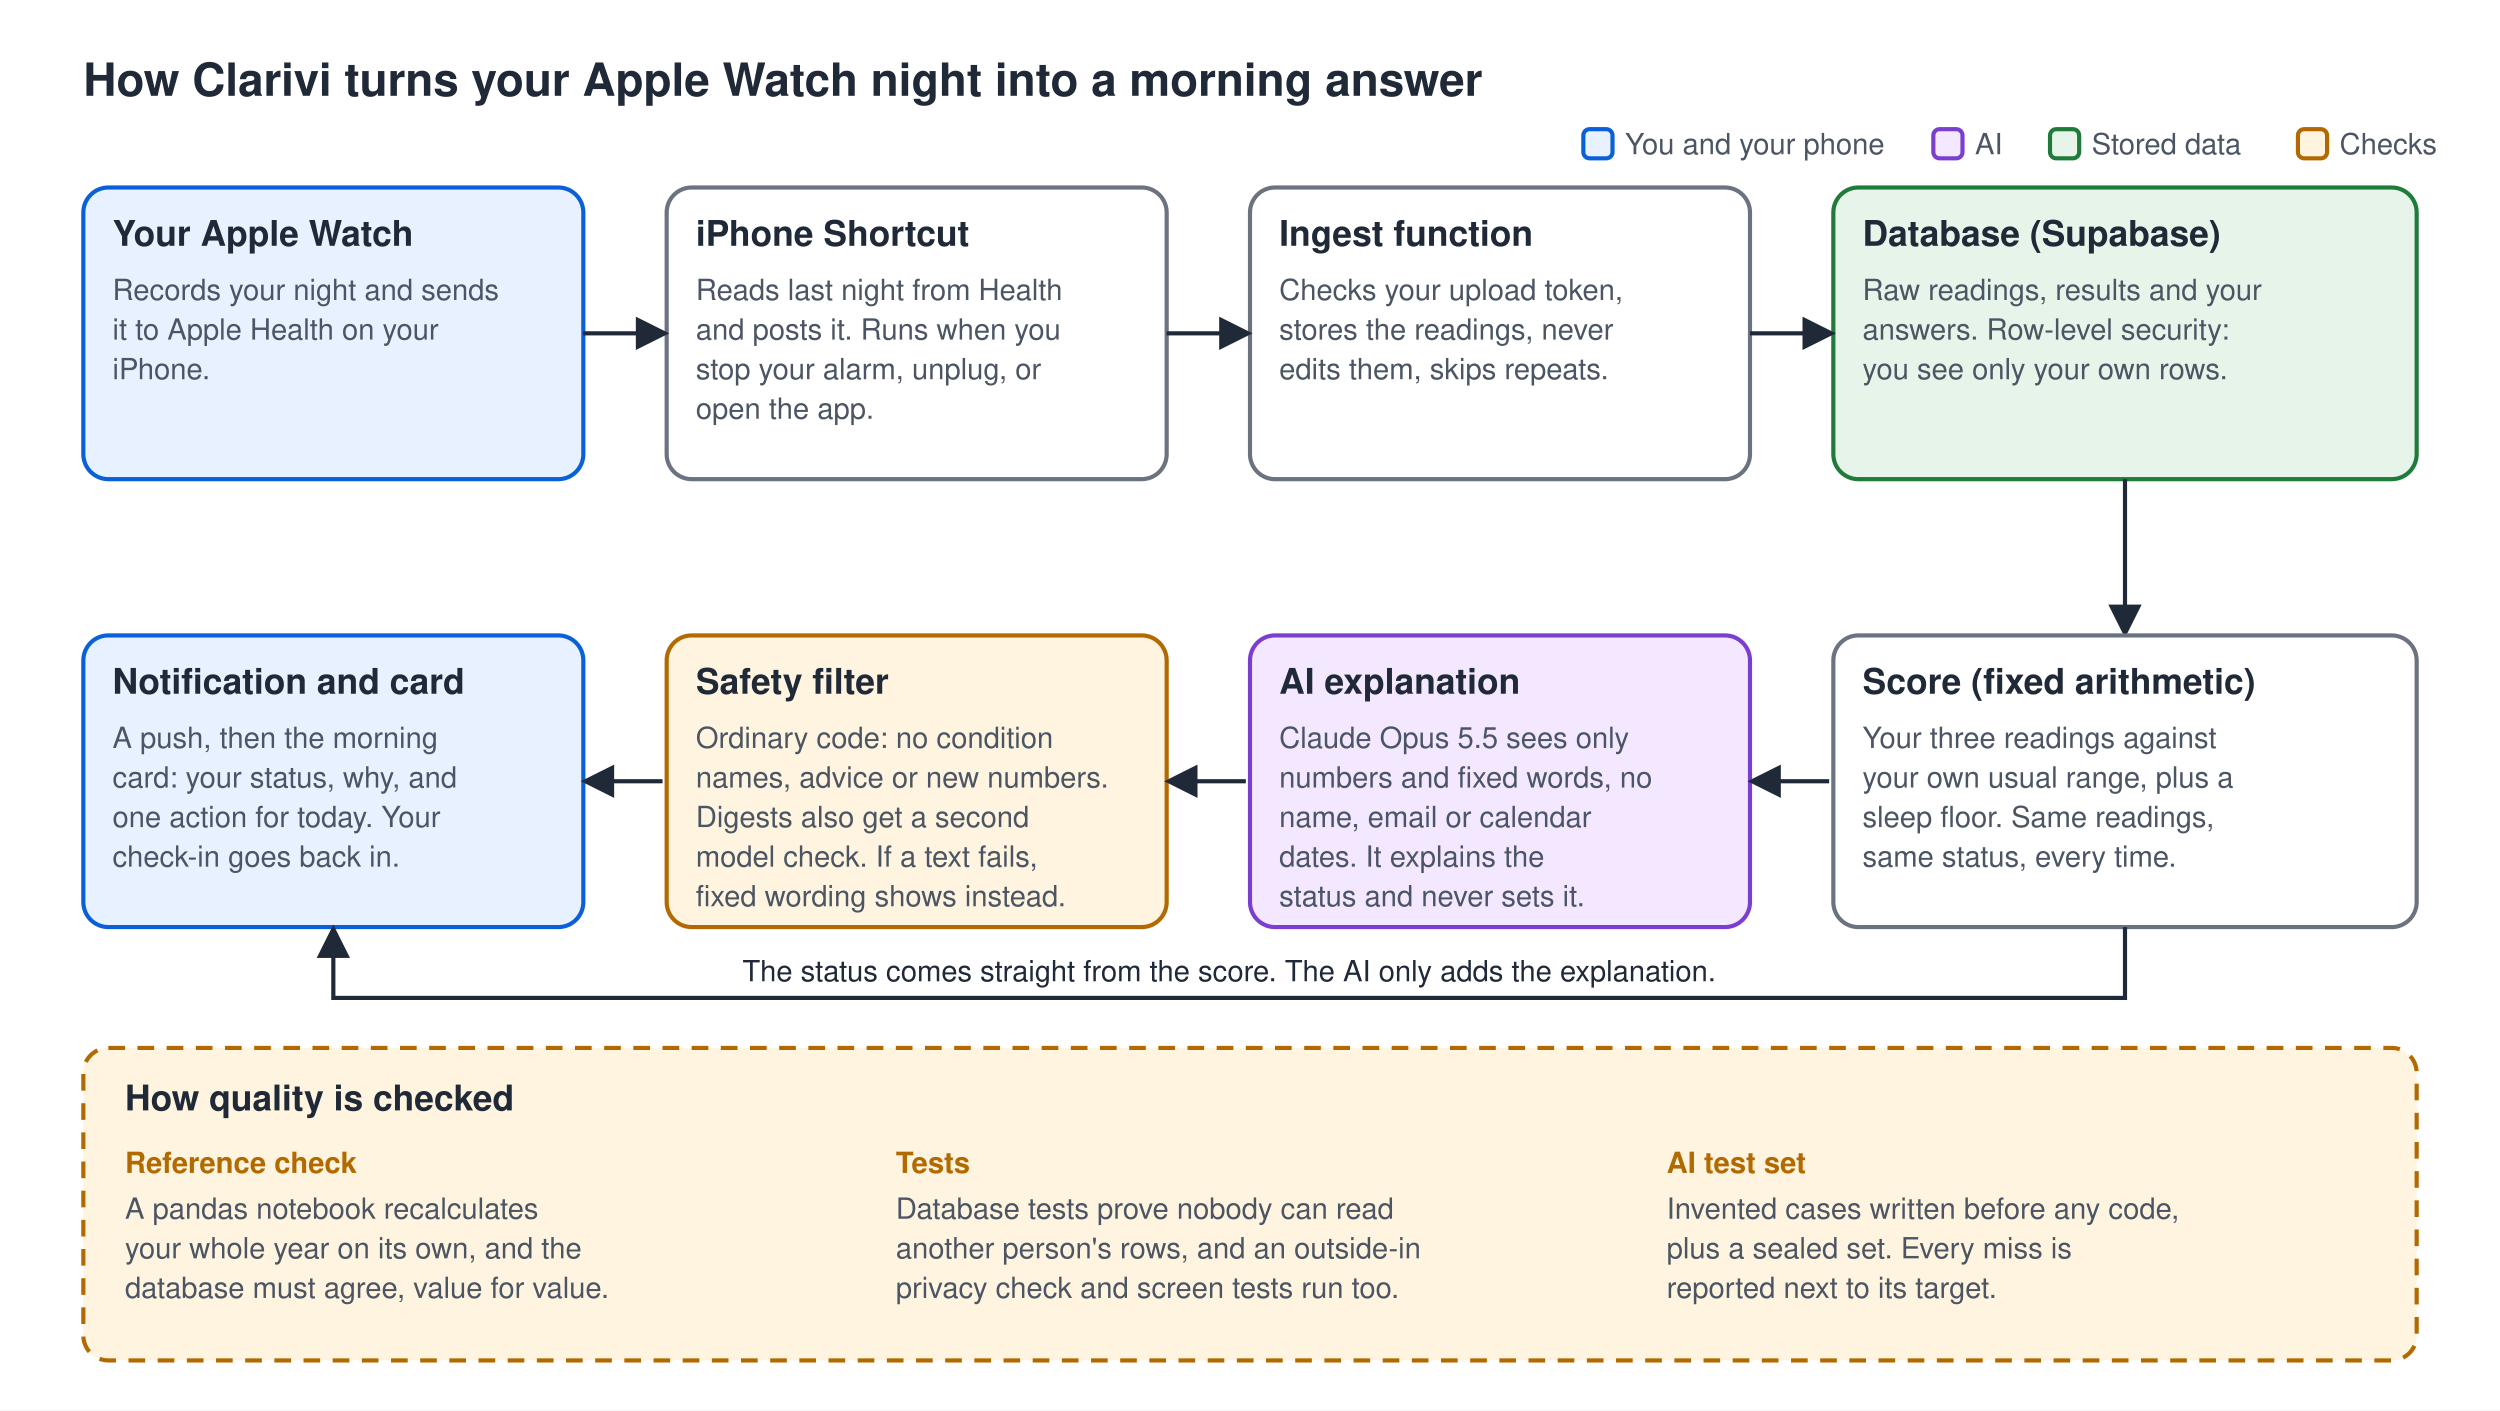
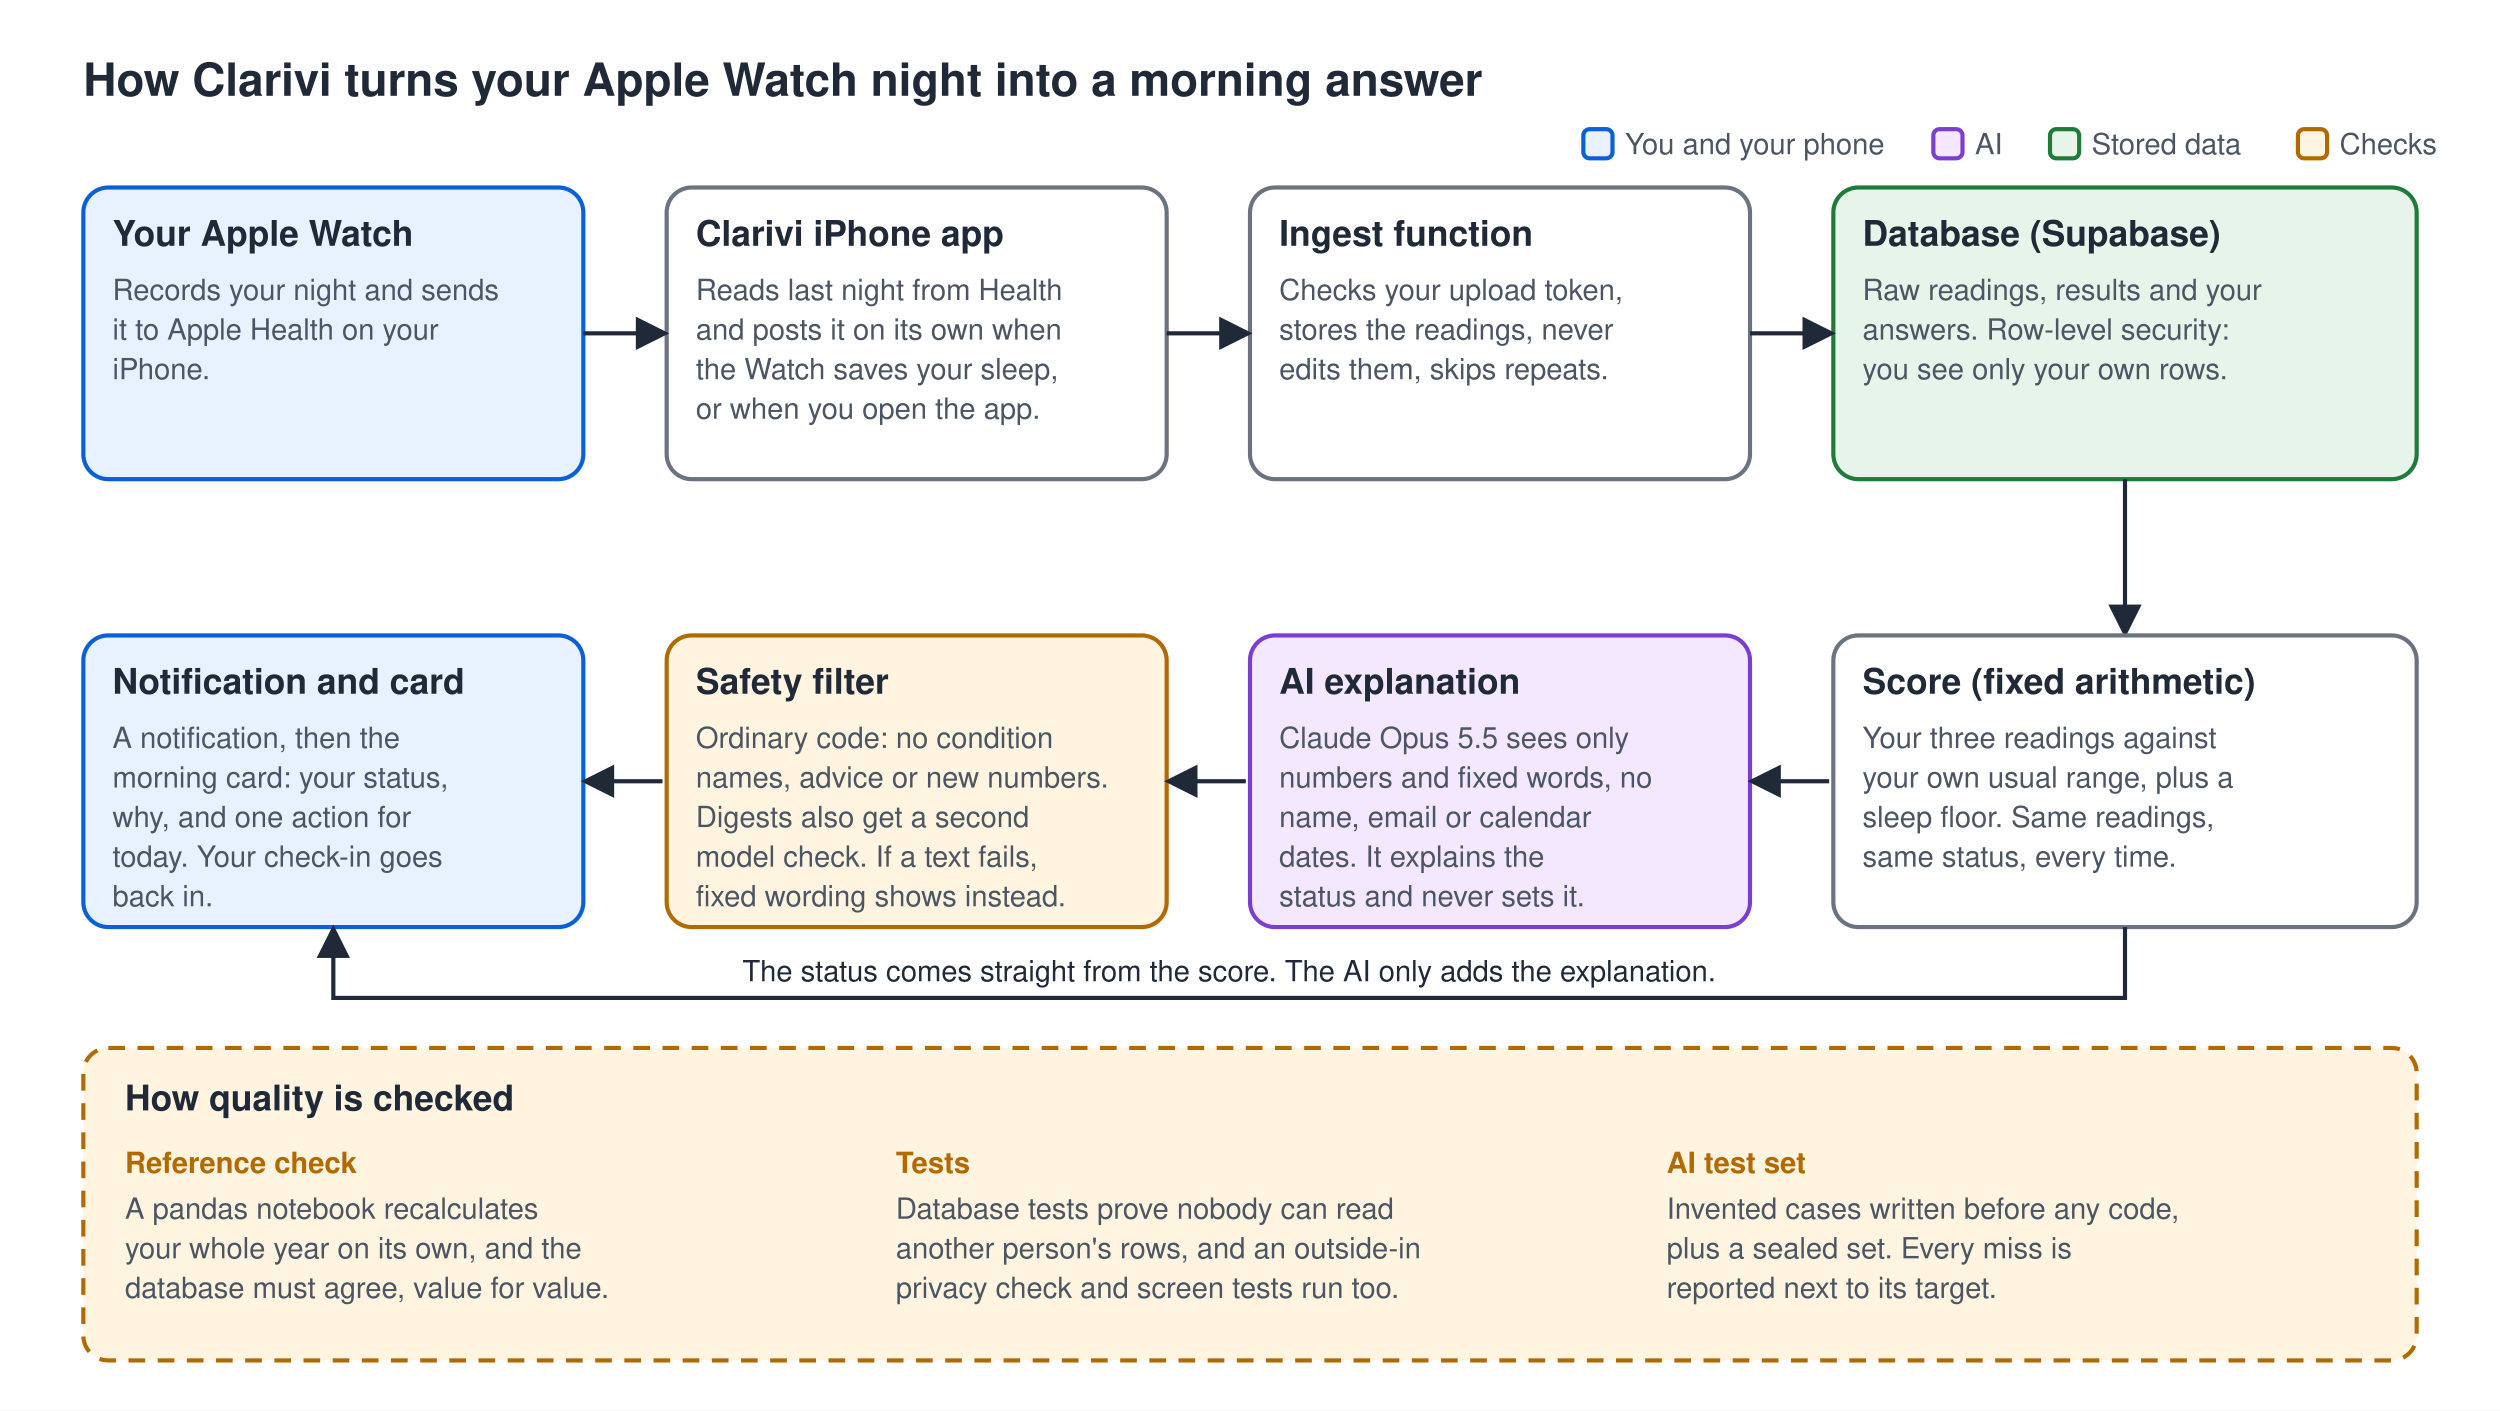
- <svg xmlns="http://www.w3.org/2000/svg" viewBox="0 0 1200 677" width="1200" height="677" font-family="Helvetica Neue, Helvetica, Arial, sans-serif" role="img" aria-label="Architecture of Clarivi: readings flow from the Apple Watch through an iPhone Shortcut and an ingest function into a secured database, a fixed score sets the status, an AI explains it behind a safety filter, and a notification and card deliver it, with reference checks, tests and an AI test set around it.">
+ <svg xmlns="http://www.w3.org/2000/svg" viewBox="0 0 1200 677" width="1200" height="677" font-family="Helvetica Neue, Helvetica, Arial, sans-serif" role="img" aria-label="Architecture of Clarivi: readings flow from the Apple Watch through the Clarivi iPhone app and an ingest function into a secured database, a fixed score sets the status, an AI explains it behind a safety filter, and a notification and card deliver it, with reference checks, tests and an AI test set around it.">
  <defs>
    <marker id="arrow" viewBox="0 0 10 10" refX="8" refY="5" markerWidth="8" markerHeight="8" orient="auto-start-reverse">
      <path d="M0,0 L10,5 L0,10 z" fill="#1F2937" />
    </marker>
  </defs>
  <rect width="1200" height="677" fill="#FFFFFF" />
  <text x="40" y="46" font-size="22" font-weight="700" fill="#1F2937">How Clarivi turns your Apple Watch night into a morning answer</text>
  <rect x="760" y="62" width="14" height="14" rx="3" fill="#E8F1FF" stroke="#0A60D8" stroke-width="2" />
  <text x="780" y="74" font-size="14" fill="#4B5563">You and your phone</text>
  <rect x="928" y="62" width="14" height="14" rx="3" fill="#F3E8FF" stroke="#7A3FD1" stroke-width="2" />
  <text x="948" y="74" font-size="14" fill="#4B5563">AI</text>
  <rect x="984" y="62" width="14" height="14" rx="3" fill="#E6F4EA" stroke="#1E7B3A" stroke-width="2" />
  <text x="1004" y="74" font-size="14" fill="#4B5563">Stored data</text>
  <rect x="1103" y="62" width="14" height="14" rx="3" fill="#FFF4E0" stroke="#B26A00" stroke-width="2" />
  <text x="1123" y="74" font-size="14" fill="#4B5563">Checks</text>
  <rect x="40" y="90" width="240" height="140" rx="12" fill="#E8F1FF" stroke="#0A60D8" stroke-width="2" />
  <text x="54" y="118" font-size="17" font-weight="700" fill="#1F2937">Your Apple Watch</text>
  <text x="54" y="144" font-size="14" fill="#4B5563">Records your night and sends</text>
  <text x="54" y="163" font-size="14" fill="#4B5563">it to Apple Health on your</text>
  <text x="54" y="182" font-size="14" fill="#4B5563">iPhone.</text>
  <rect x="320" y="90" width="240" height="140" rx="12" fill="#FFFFFF" stroke="#6B7280" stroke-width="2" />
-   <text x="334" y="118" font-size="17" font-weight="700" fill="#1F2937">iPhone Shortcut</text>
+   <text x="334" y="118" font-size="17" font-weight="700" fill="#1F2937">Clarivi iPhone app</text>
  <text x="334" y="144" font-size="14" fill="#4B5563">Reads last night from Health</text>
-   <text x="334" y="163" font-size="14" fill="#4B5563">and posts it. Runs when you</text>
-   <text x="334" y="182" font-size="14" fill="#4B5563">stop your alarm, unplug, or</text>
-   <text x="334" y="201" font-size="14" fill="#4B5563">open the app.</text>
+   <text x="334" y="163" font-size="14" fill="#4B5563">and posts it on its own when</text>
+   <text x="334" y="182" font-size="14" fill="#4B5563">the Watch saves your sleep,</text>
+   <text x="334" y="201" font-size="14" fill="#4B5563">or when you open the app.</text>
  <rect x="600" y="90" width="240" height="140" rx="12" fill="#FFFFFF" stroke="#6B7280" stroke-width="2" />
  <text x="614" y="118" font-size="17" font-weight="700" fill="#1F2937">Ingest function</text>
  <text x="614" y="144" font-size="14" fill="#4B5563">Checks your upload token,</text>
  <text x="614" y="163" font-size="14" fill="#4B5563">stores the readings, never</text>
  <text x="614" y="182" font-size="14" fill="#4B5563">edits them, skips repeats.</text>
  <rect x="880" y="90" width="280" height="140" rx="12" fill="#E6F4EA" stroke="#1E7B3A" stroke-width="2" />
  <text x="894" y="118" font-size="17" font-weight="700" fill="#1F2937">Database (Supabase)</text>
  <text x="894" y="144" font-size="14" fill="#4B5563">Raw readings, results and your</text>
  <text x="894" y="163" font-size="14" fill="#4B5563">answers. Row-level security:</text>
  <text x="894" y="182" font-size="14" fill="#4B5563">you see only your own rows.</text>
  <line x1="280" y1="160" x2="318" y2="160" stroke="#1F2937" stroke-width="2" marker-end="url(#arrow)" />
  <line x1="560" y1="160" x2="598" y2="160" stroke="#1F2937" stroke-width="2" marker-end="url(#arrow)" />
  <line x1="840" y1="160" x2="878" y2="160" stroke="#1F2937" stroke-width="2" marker-end="url(#arrow)" />
  <line x1="1020" y1="230" x2="1020" y2="303" stroke="#1F2937" stroke-width="2" marker-end="url(#arrow)" />
  <rect x="880" y="305" width="280" height="140" rx="12" fill="#FFFFFF" stroke="#6B7280" stroke-width="2" />
  <text x="894" y="333" font-size="17" font-weight="700" fill="#1F2937">Score (fixed arithmetic)</text>
  <text x="894" y="359" font-size="14" fill="#4B5563">Your three readings against</text>
  <text x="894" y="378" font-size="14" fill="#4B5563">your own usual range, plus a</text>
  <text x="894" y="397" font-size="14" fill="#4B5563">sleep floor. Same readings,</text>
  <text x="894" y="416" font-size="14" fill="#4B5563">same status, every time.</text>
  <rect x="600" y="305" width="240" height="140" rx="12" fill="#F3E8FF" stroke="#7A3FD1" stroke-width="2" />
  <text x="614" y="333" font-size="17" font-weight="700" fill="#1F2937">AI explanation</text>
  <text x="614" y="359" font-size="14" fill="#4B5563">Claude Opus 5.5 sees only</text>
  <text x="614" y="378" font-size="14" fill="#4B5563">numbers and fixed words, no</text>
  <text x="614" y="397" font-size="14" fill="#4B5563">name, email or calendar</text>
  <text x="614" y="416" font-size="14" fill="#4B5563">dates. It explains the</text>
  <text x="614" y="435" font-size="14" fill="#4B5563">status and never sets it.</text>
  <rect x="320" y="305" width="240" height="140" rx="12" fill="#FFF4E0" stroke="#B26A00" stroke-width="2" />
  <text x="334" y="333" font-size="17" font-weight="700" fill="#1F2937">Safety filter</text>
  <text x="334" y="359" font-size="14" fill="#4B5563">Ordinary code: no condition</text>
  <text x="334" y="378" font-size="14" fill="#4B5563">names, advice or new numbers.</text>
  <text x="334" y="397" font-size="14" fill="#4B5563">Digests also get a second</text>
  <text x="334" y="416" font-size="14" fill="#4B5563">model check. If a text fails,</text>
  <text x="334" y="435" font-size="14" fill="#4B5563">fixed wording shows instead.</text>
  <rect x="40" y="305" width="240" height="140" rx="12" fill="#E8F1FF" stroke="#0A60D8" stroke-width="2" />
  <text x="54" y="333" font-size="17" font-weight="700" fill="#1F2937">Notification and card</text>
-   <text x="54" y="359" font-size="14" fill="#4B5563">A push, then the morning</text>
-   <text x="54" y="378" font-size="14" fill="#4B5563">card: your status, why, and</text>
-   <text x="54" y="397" font-size="14" fill="#4B5563">one action for today. Your</text>
-   <text x="54" y="416" font-size="14" fill="#4B5563">check-in goes back in.</text>
+   <text x="54" y="359" font-size="14" fill="#4B5563">A notification, then the</text>
+   <text x="54" y="378" font-size="14" fill="#4B5563">morning card: your status,</text>
+   <text x="54" y="397" font-size="14" fill="#4B5563">why, and one action for</text>
+   <text x="54" y="416" font-size="14" fill="#4B5563">today. Your check-in goes</text>
+   <text x="54" y="435" font-size="14" fill="#4B5563">back in.</text>
  <line x1="878" y1="375" x2="842" y2="375" stroke="#1F2937" stroke-width="2" marker-end="url(#arrow)" />
  <line x1="598" y1="375" x2="562" y2="375" stroke="#1F2937" stroke-width="2" marker-end="url(#arrow)" />
  <line x1="318" y1="375" x2="282" y2="375" stroke="#1F2937" stroke-width="2" marker-end="url(#arrow)" />
  <polyline points="1020,445 1020,479 160,479 160,447" fill="none" stroke="#1F2937" stroke-width="2" stroke-dasharray="2 0" marker-end="url(#arrow)" />
  <text x="590" y="471" font-size="14" text-anchor="middle" fill="#1F2937">The status comes straight from the score. The AI only adds the explanation.</text>
  <rect x="40" y="503" width="1120" height="150" rx="12" fill="#FFF4E0" stroke="#B26A00" stroke-width="2" stroke-dasharray="8 6" />
  <text x="60" y="533" font-size="17" font-weight="700" fill="#1F2937">How quality is checked</text>
  <text x="60" y="563" font-size="14" font-weight="700" fill="#B26A00">Reference check</text>
  <text x="60" y="585" font-size="14" fill="#4B5563">A pandas notebook recalculates</text>
  <text x="60" y="604" font-size="14" fill="#4B5563">your whole year on its own, and the</text>
  <text x="60" y="623" font-size="14" fill="#4B5563">database must agree, value for value.</text>
  <text x="430" y="563" font-size="14" font-weight="700" fill="#B26A00">Tests</text>
  <text x="430" y="585" font-size="14" fill="#4B5563">Database tests prove nobody can read</text>
  <text x="430" y="604" font-size="14" fill="#4B5563">another person's rows, and an outside-in</text>
  <text x="430" y="623" font-size="14" fill="#4B5563">privacy check and screen tests run too.</text>
  <text x="800" y="563" font-size="14" font-weight="700" fill="#B26A00">AI test set</text>
  <text x="800" y="585" font-size="14" fill="#4B5563">Invented cases written before any code,</text>
  <text x="800" y="604" font-size="14" fill="#4B5563">plus a sealed set. Every miss is</text>
  <text x="800" y="623" font-size="14" fill="#4B5563">reported next to its target.</text>
</svg>
